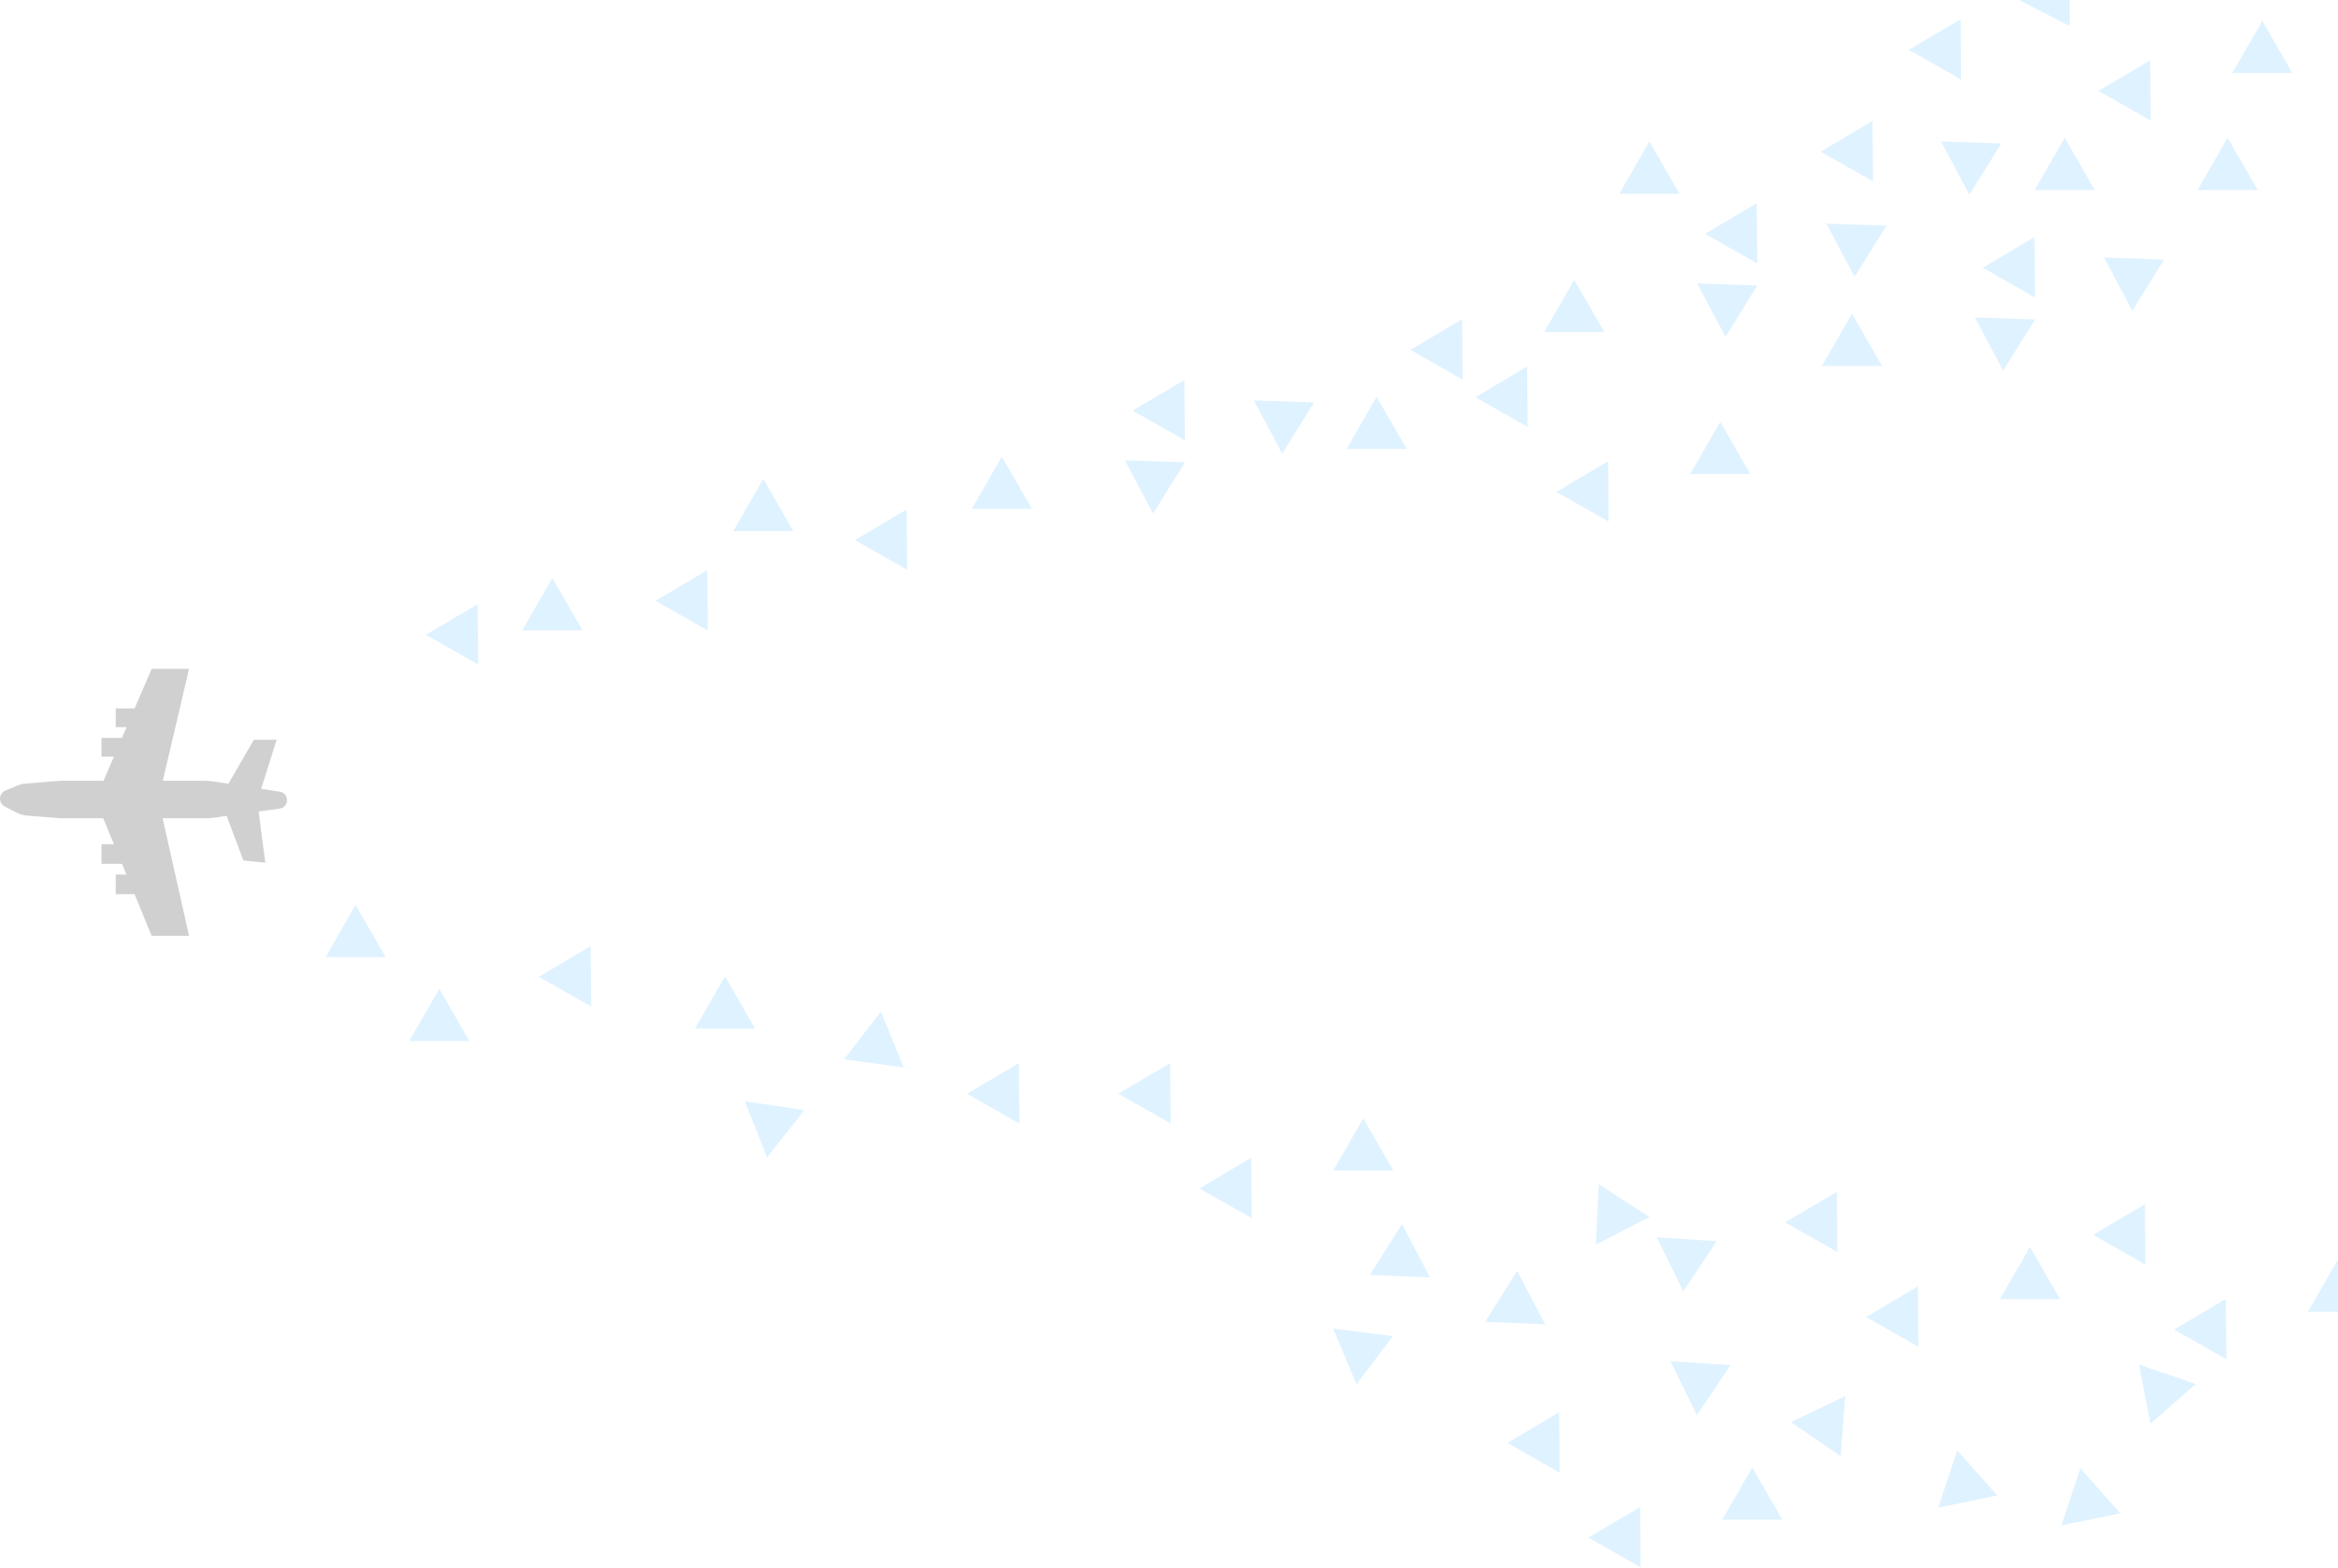
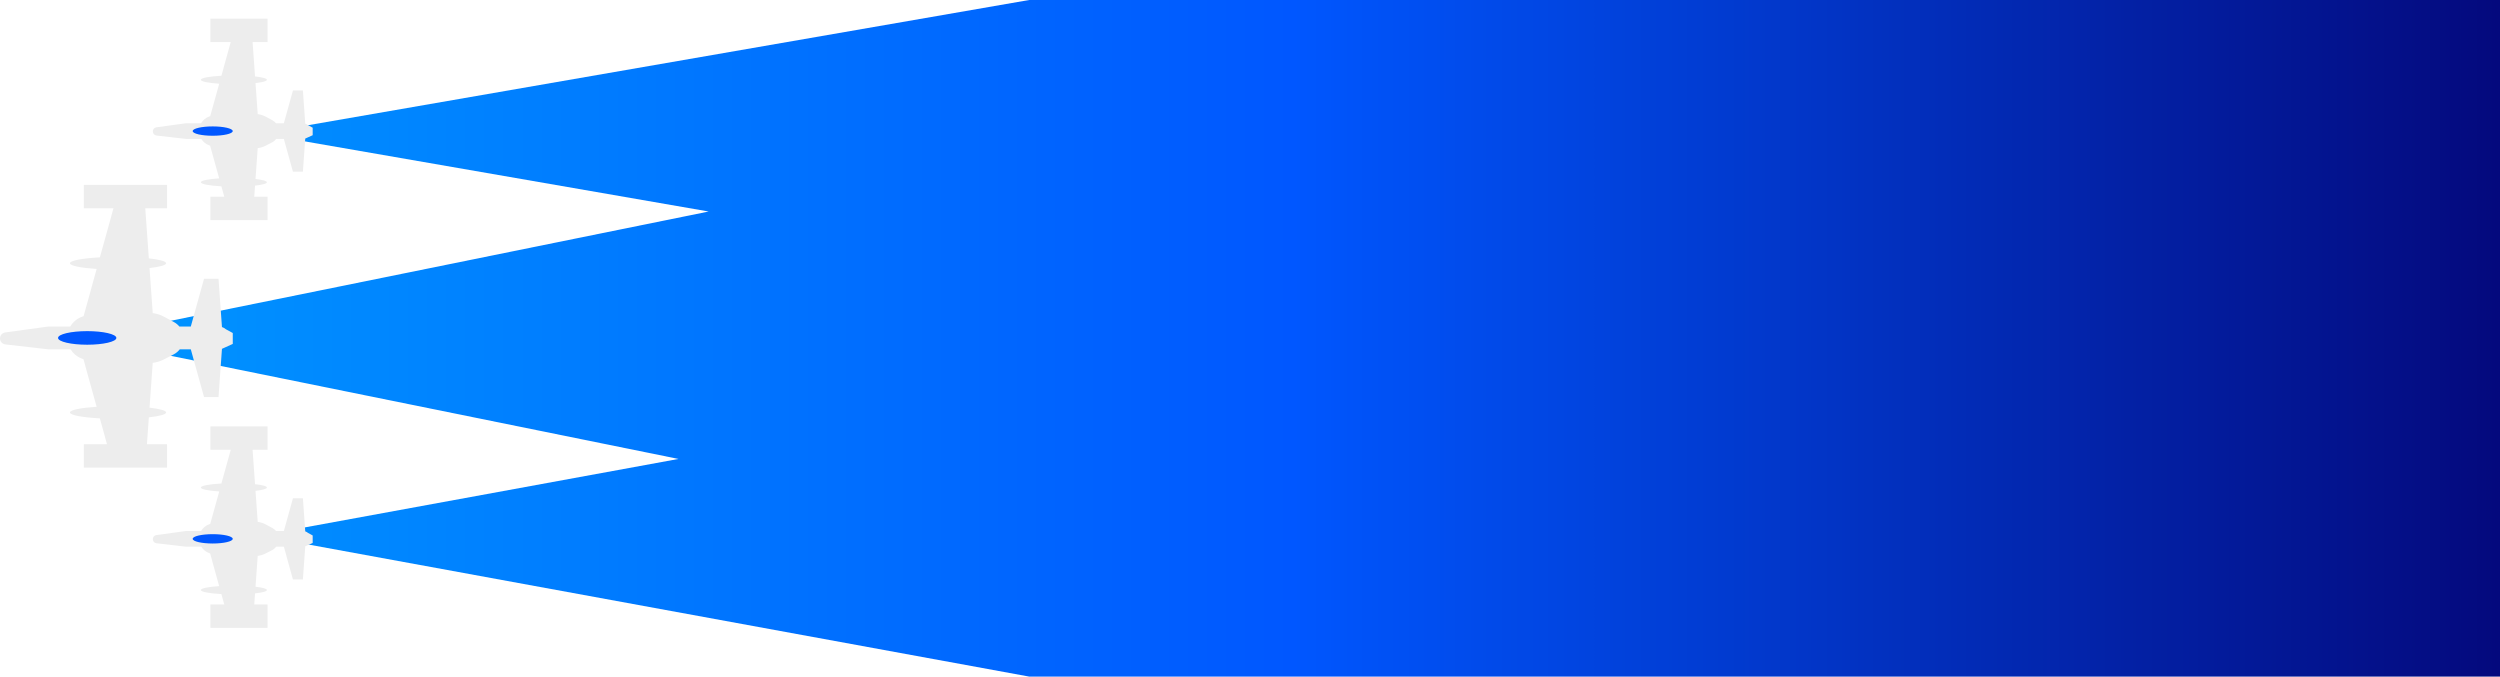
- <svg xmlns="http://www.w3.org/2000/svg" width="6079" height="4076" viewBox="0 0 6079 4076" fill="none">
-   <path d="M6079 909.908V1639.18V2674.98V3183.11V3599.94L373.79 2304.03L549.35 2264.44L373.79 2224.84L820.692 2124.04L637.641 2082.75L822.56 2041.04L408.507 1947.65L578.904 1909.22L408.507 1870.79L6079 528.376L6079 909.908Z" fill="url(#paint0_linear_12_456)" fill-opacity="0.98" id="transition-left-thrust-gradient" />
-   <path d="M491.577 1739.47H394.369L350.103 1842.39H300.884V1891.16H329.126L317.14 1919.03H263.852V1967.8H296.163L269.192 2030.51H157.385L67.101 2037.72C59.447 2038.33 51.937 2040.15 44.849 2043.11L13.982 2056.02C5.515 2059.56 0 2067.86 0 2077.06C0 2085.56 4.712 2093.36 12.225 2097.28L41.615 2112.64C50.81 2117.45 60.873 2120.35 71.208 2121.17L157.385 2128.05H268.422L296.171 2195.4H263.852V2246.5H317.222L328.704 2274.37H300.884V2325.46H349.755L394.369 2433.74H491.577L422.837 2128.05H543.905L589.318 2121.8L632.861 2237.76L689.754 2243.51L672.433 2110.37L727.344 2102.81C738.276 2101.3 746.422 2091.93 746.422 2080.86C746.422 2069.93 738.477 2060.63 727.711 2058.97L679.01 2051.43L719.345 1923.9H660.108L593.847 2038.24L560.529 2033.08C549.462 2031.37 538.281 2030.51 527.084 2030.51H423.258L491.577 1739.47Z" fill="#D0D0D0" id="transition-left-plane" />
-   <path d="M3579.35 1031.86L3501.18 1167.73H3657.53L3579.35 1031.86Z" fill="#DFF2FF" id="transition-left-particle" />
-   <path d="M2604.95 1187.47L2526.78 1323.33H2683.13L2604.95 1187.47Z" fill="#DFF2FF" id="transition-left-particle" />
-   <path d="M1984.67 1245.53L1906.5 1381.39H2062.84L1984.67 1245.53Z" fill="#DFF2FF" id="transition-left-particle" />
-   <path d="M1885.15 2539.12L1806.98 2674.98H1963.32L1885.15 2539.12Z" fill="#DFF2FF" id="transition-left-particle" />
-   <path d="M1142.2 2571.64L1064.03 2707.5H1220.37L1142.2 2571.64Z" fill="#DFF2FF" id="transition-left-particle" />
-   <path d="M1436.14 1503.32L1357.97 1639.18H1514.31L1436.14 1503.32Z" fill="#DFF2FF" id="transition-left-particle" />
-   <path d="M924.637 2353.33L846.466 2489.19H1002.81L924.637 2353.33Z" fill="#DFF2FF" id="transition-left-particle" />
-   <path d="M3416.57 1046.78L3260.32 1041.41L3333.81 1179.88L3416.57 1046.78Z" fill="#DFF2FF" id="transition-left-particle" />
-   <path d="M3080.97 1202.38L2924.72 1197.01L2998.21 1335.48L3080.97 1202.38Z" fill="#DFF2FF" id="transition-left-particle" />
-   <path d="M3801.68 830.292L3666.96 909.908L3803.03 987.166L3801.68 830.292Z" fill="#DFF2FF" id="transition-left-particle" />
-   <path d="M2290.46 2630.87L2194.72 2754.9L2349.63 2776.08L2290.46 2630.87Z" fill="#DFF2FF" id="transition-left-particle" />
-   <path d="M5097.79 49.955L4963.08 129.571L5099.15 206.829L5097.79 49.955Z" fill="#DFF2FF" id="transition-left-particle" />
-   <path d="M2091.41 2887.04L1936.75 2864.06L1994.25 3009.95L2091.41 2887.04Z" fill="#DFF2FF" id="transition-left-particle" />
-   <path d="M2649.06 2764.88L2514.35 2844.49L2650.42 2921.75L2649.06 2764.88Z" fill="#DFF2FF" id="transition-left-particle" />
-   <path d="M3079.56 988.217L2944.84 1067.83L3080.91 1145.09L3079.56 988.217Z" fill="#DFF2FF" id="transition-left-particle" />
-   <path d="M4093.17 727.626L4015 863.488H4171.34L4093.17 727.626Z" fill="#DFF2FF" id="transition-left-particle" />
-   <path d="M4264.57 3919.13L4129.86 3998.74L4265.93 4076L4264.57 3919.13Z" fill="#DFF2FF" id="transition-left-particle" />
-   <path d="M4053.96 3672.95L3919.24 3752.56L4055.31 3829.82L4053.96 3672.95Z" fill="#DFF2FF" id="transition-left-particle" />
-   <path d="M4556.07 3816.46L4477.9 3952.32H4634.24L4556.07 3816.46Z" fill="#DFF2FF" id="transition-left-particle" />
-   <path d="M5787.51 3378L5652.79 3457.62L5788.86 3534.87L5787.51 3378Z" fill="#DFF2FF" id="transition-left-particle" />
-   <path d="M5576.89 3131.82L5442.17 3211.44L5578.24 3288.7L5576.89 3131.82Z" fill="#DFF2FF" id="transition-left-particle" />
-   <path d="M6079 3275.33L6000.83 3411.2H6079V3275.33Z" fill="#DFF2FF" id="transition-left-particle" />
-   <path d="M3621.44 3474.94L3466.32 3455.34L3526.97 3599.94L3621.44 3474.94Z" fill="#DFF2FF" id="transition-left-particle" />
-   <path d="M4986.69 3345.48L4851.98 3425.1L4988.05 3502.36L4986.69 3345.48Z" fill="#DFF2FF" id="transition-left-particle" />
-   <path d="M4776.08 3099.31L4641.36 3178.92L4777.43 3256.18L4776.08 3099.31Z" fill="#DFF2FF" id="transition-left-particle" />
-   <path d="M5278.19 3242.82L5200.02 3378.68H5356.36L5278.19 3242.82Z" fill="#DFF2FF" id="transition-left-particle" />
-   <path d="M5409.03 3818.29L5359.75 3967.18L5512.88 3935.56L5409.03 3818.29Z" fill="#DFF2FF" id="transition-left-particle" />
-   <path d="M5089.01 3771.87L5039.73 3920.76L5192.87 3889.14L5089.01 3771.87Z" fill="#DFF2FF" id="transition-left-particle" />
-   <path d="M5561.29 3548.57L5591.47 3702.5L5709.23 3599.31L5561.29 3548.57Z" fill="#DFF2FF" id="transition-left-particle" />
-   <path d="M4499.25 3550.4L4343.25 3539.94L4412.21 3680.73L4499.25 3550.4Z" fill="#DFF2FF" id="transition-left-particle" />
-   <path d="M4463.64 3227.92L4307.64 3217.46L4376.61 3358.25L4463.64 3227.92Z" fill="#DFF2FF" id="transition-left-particle" />
-   <path d="M4797.67 3630.54L4656.77 3698.51L4785.89 3786.97L4797.67 3630.54Z" fill="#DFF2FF" id="transition-left-particle" />
-   <path d="M3944.8 3305.16L3861.39 3437.84L4017.61 3443.99L3944.8 3305.16Z" fill="#DFF2FF" id="transition-left-particle" />
-   <path d="M3645.21 3183.11L3561.79 3315.8L3718.02 3321.94L3645.21 3183.11Z" fill="#DFF2FF" id="transition-left-particle" />
-   <path d="M4157.07 3079.93L4149.59 3236.63L4288.57 3164.78L4157.07 3079.93Z" fill="#DFF2FF" id="transition-left-particle" />
-   <path d="M3253.14 3011.05L3118.43 3090.67L3254.5 3167.93L3253.14 3011.05Z" fill="#DFF2FF" id="transition-left-particle" />
-   <path d="M3042.52 2764.88L2907.81 2844.49L3043.88 2921.75L3042.52 2764.88Z" fill="#DFF2FF" id="transition-left-particle" />
-   <path d="M3544.64 2908.39L3466.46 3044.25H3622.81L3544.64 2908.39Z" fill="#DFF2FF" id="transition-left-particle" />
-   <path d="M4288.57 367.907L4210.4 503.769H4366.74L4288.57 367.907Z" fill="#DFF2FF" id="transition-left-particle" />
-   <path d="M4181.25 1199.56L4046.54 1279.17L4182.61 1356.43L4181.25 1199.56Z" fill="#DFF2FF" id="transition-left-particle" />
-   <path d="M3970.63 953.381L3835.92 1033L3971.99 1110.25L3970.63 953.381Z" fill="#DFF2FF" id="transition-left-particle" />
-   <path d="M4472.75 1096.89L4394.57 1232.75H4550.92L4472.75 1096.89Z" fill="#DFF2FF" id="transition-left-particle" />
-   <path d="M5368.45 358.359L5290.28 494.222H5446.62L5368.45 358.359Z" fill="#DFF2FF" id="transition-left-particle" />
-   <path d="M5792 358.359L5713.83 494.222H5870.18L5792 358.359Z" fill="#DFF2FF" id="transition-left-particle" />
-   <path d="M5203.35 373.275L5047.1 367.907L5120.59 506.374L5203.35 373.275Z" fill="#DFF2FF" id="transition-left-particle" />
-   <path d="M5590.78 156.787L5456.06 236.403L5592.13 313.661L5590.78 156.787Z" fill="#DFF2FF" id="transition-left-particle" />
-   <path d="M5381.51 0H5248.88L5381.51 67.483V0Z" fill="#DFF2FF" id="transition-left-particle" />
-   <path d="M4868.66 314.712L4733.94 394.328L4870.01 471.586L4868.66 314.712Z" fill="#DFF2FF" id="transition-left-particle" />
-   <path d="M5882.27 54.121L5804.1 189.983H5960.44L5882.27 54.121Z" fill="#DFF2FF" id="transition-left-particle" />
-   <path d="M4904.78 586.939L4748.53 581.57L4822.03 720.037L4904.78 586.939Z" fill="#DFF2FF" id="transition-left-particle" />
-   <path d="M4569.18 742.542L4412.93 737.173L4486.42 875.64L4569.18 742.542Z" fill="#DFF2FF" id="transition-left-particle" />
-   <path d="M4567.77 528.376L4433.06 607.992L4569.13 685.25L4567.77 528.376Z" fill="#DFF2FF" id="transition-left-particle" />
-   <path d="M4815.29 815.878L4737.12 951.741H4893.46L4815.29 815.878Z" fill="#DFF2FF" id="transition-left-particle" />
-   <path d="M5626.9 675.191L5470.65 669.823L5544.15 808.29L5626.9 675.191Z" fill="#DFF2FF" id="transition-left-particle" />
-   <path d="M5291.3 830.794L5135.05 825.426L5208.54 963.893L5291.3 830.794Z" fill="#DFF2FF" id="transition-left-particle" />
-   <path d="M5289.89 616.628L5155.18 696.244L5291.25 773.502L5289.89 616.628Z" fill="#DFF2FF" id="transition-left-particle" />
-   <path d="M1838.99 1482.9L1704.28 1562.51L1840.35 1639.77L1838.99 1482.9Z" fill="#DFF2FF" id="transition-left-particle" />
-   <path d="M2357.44 1324.97L2222.72 1404.59L2358.79 1481.84L2357.44 1324.97Z" fill="#DFF2FF" id="transition-left-particle" />
-   <path d="M1241.85 1571.15L1107.14 1650.76L1243.21 1728.02L1241.85 1571.15Z" fill="#DFF2FF" id="transition-left-particle" />
-   <path d="M1535.79 2460.64L1401.08 2540.25L1537.15 2617.51L1535.79 2460.64Z" fill="#DFF2FF" id="transition-left-particle" />
+ <svg xmlns="http://www.w3.org/2000/svg" width="7803" height="2112" viewBox="0 0 7803 2112" fill="none">
+   <path fill-rule="evenodd" clip-rule="evenodd" d="M3212.21 0H7803V2111.76H3212.21L811.002 1671.84L2117.69 1432.44L263.605 1055.88L2211.87 660.184L811.002 416.94L3212.21 0Z" fill="url(#paint0_linear_28_66)" id="transition-left-thrust-gradient" />
+   <path fill-rule="evenodd" clip-rule="evenodd" d="M261.741 650.057H354.179L311.745 803.25C256.936 806.208 218.307 813.33 218.307 821.646C218.307 829.445 252.284 836.194 301.72 839.442L260.877 986.895L256.786 988.313C240.667 993.9 227.606 1005.01 219.425 1019.09H151.303L16.274 1037.58C6.949 1038.86 -0 1046.82 -0 1056.24C-0 1065.8 7.176 1073.85 16.682 1074.94L151.303 1090.39H220.292C228.039 1103.01 239.785 1113.12 254.197 1118.76L260.502 1121.23L301.604 1269.62C252.231 1272.87 218.307 1279.61 218.307 1287.41C218.307 1295.72 256.879 1302.83 311.625 1305.8L333.958 1386.42H261.741V1459.42H354.179H453.403H521.338V1386.42H458.602L464.568 1302.65C497.519 1299.01 518.481 1293.53 518.481 1287.41C518.481 1281.42 498.43 1276.04 466.723 1272.4L476.689 1132.47C488.685 1131.1 500.367 1127.58 511.157 1122.02L541.994 1106.16C549.533 1102.28 555.96 1096.85 560.969 1090.39H595.561L636.797 1239.26H682.04L692.757 1088.78L693.277 1088.54C695.589 1087.77 697.795 1086.76 699.868 1085.55L726.502 1073.46V1039.38L705.362 1027.88C701.734 1024.71 697.46 1022.27 692.762 1020.77L682.04 870.222H636.797L595.561 1019.09H559.801C555.206 1013.55 549.529 1008.84 542.976 1005.3L511.846 988.508C500.899 982.603 488.98 978.809 476.708 977.283L466.693 836.653C498.417 833.012 518.481 827.639 518.481 821.646C518.481 815.518 497.506 810.038 464.538 806.395L453.403 650.057H521.338V577.057H261.741V650.057Z" fill="#EDEDED" id="transition-left-plane" />
+   <ellipse cx="91.009" cy="21.216" rx="91.009" ry="21.216" transform="matrix(-1 0 0 1 363.18 1033.52)" fill="#0057FF" id="transition-left-plane" />
+   <path fill-rule="evenodd" clip-rule="evenodd" d="M656.729 1403.88H720.215L691.072 1509.1C653.429 1511.13 626.899 1516.02 626.899 1521.73C626.899 1527.09 650.234 1531.72 684.187 1533.95L656.135 1635.22L653.326 1636.2C642.255 1640.03 633.285 1647.67 627.666 1657.34H580.881L488.144 1670.04C481.74 1670.91 476.967 1676.38 476.967 1682.85C476.967 1689.42 481.895 1694.94 488.424 1695.69L580.881 1706.3H628.262C633.582 1714.97 641.649 1721.91 651.548 1725.79L655.878 1727.49L684.106 1829.4C650.197 1831.63 626.899 1836.26 626.899 1841.61C626.899 1847.32 653.39 1852.21 690.989 1854.24L699.994 1886.75H656.729V1959.75H720.215H788.362H835.019V1886.75H793.561L796.03 1852.09C818.66 1849.58 833.057 1845.82 833.057 1841.61C833.057 1837.5 819.286 1833.81 797.51 1831.31L804.365 1735.05C813.108 1733.95 821.615 1731.33 829.493 1727.27L849.205 1717.13C854.383 1714.47 858.797 1710.74 862.237 1706.3H885.996L914.316 1808.55H945.389L952.749 1705.2L953.105 1705.03C954.694 1704.5 956.209 1703.81 957.634 1702.98L975.925 1694.67V1671.27L961.406 1663.37C958.915 1661.2 955.979 1659.52 952.753 1658.49L945.389 1555.09H914.316L885.995 1657.34H861.435C858.279 1653.53 854.381 1650.29 849.88 1647.86L830.245 1637.27C822.173 1632.92 813.411 1630.06 804.382 1628.82L797.489 1532.04C819.277 1529.54 833.057 1525.85 833.057 1521.73C833.057 1517.52 818.651 1513.76 796.009 1511.26L788.362 1403.88H835.019V1330.88H656.729V1403.88Z" fill="#EDEDED" id="transition-left-plane" />
+   <ellipse cx="62.505" cy="14.571" rx="62.505" ry="14.571" transform="matrix(-1 0 0 1 726.397 1667.25)" fill="#0057FF" id="transition-left-plane" />
+   <path fill-rule="evenodd" clip-rule="evenodd" d="M656.729 131.197H720.215L691.072 236.409C653.429 238.441 626.899 243.332 626.899 249.044C626.899 254.4 650.234 259.035 684.187 261.267L656.136 362.536L653.326 363.51C642.255 367.347 633.285 374.98 627.666 384.651H580.881L488.144 397.348C481.74 398.225 476.967 403.696 476.967 410.16C476.967 416.731 481.895 422.258 488.424 423.007L580.881 433.614H628.262C633.582 442.282 641.649 449.225 651.548 453.103L655.878 454.799L684.106 556.709C650.197 558.942 626.899 563.574 626.899 568.927C626.899 574.634 653.39 579.522 690.989 581.556L699.994 614.067H656.729V687.067H720.215H788.362H835.019V614.067H793.561L796.03 579.398C818.66 576.896 833.057 573.134 833.057 568.927C833.057 564.812 819.286 561.123 797.51 558.622L804.365 462.364C813.108 461.265 821.615 458.641 829.493 454.587L849.205 444.444C854.383 441.78 858.797 438.055 862.237 433.614H885.995L914.316 535.859H945.389L952.749 432.509L953.105 432.347C954.694 431.814 956.209 431.122 957.634 430.291L975.925 421.987V398.584L961.406 390.685C958.915 388.51 955.979 386.83 952.753 385.802L945.389 282.406H914.316L885.995 384.651H861.435C858.279 380.841 854.381 377.605 849.88 375.177L830.245 364.585C822.173 360.231 813.411 357.377 804.382 356.13L797.489 259.351C819.277 256.85 833.057 253.16 833.057 249.044C833.057 244.835 818.651 241.072 796.009 238.57L788.362 131.197H835.019V58.197H656.729V131.197Z" fill="#EDEDED" id="transition-left-plane" />
+   <ellipse cx="62.505" cy="14.571" rx="62.505" ry="14.571" transform="matrix(-1 0 0 1 726.397 394.561)" fill="#0057FF" id="transition-left-plane" />
  <defs>
-     <linearGradient id="paint0_linear_12_456" x1="686.735" y1="2039.5" x2="5464.85" y2="2039.5" gradientUnits="userSpaceOnUse">
-       <stop stop-color="white" />
-       <stop offset="0.529" stop-color="white" />
-       <stop offset="1" stop-color="white" />
+     <linearGradient id="paint0_linear_28_66" x1="7803" y1="1055.88" x2="414.075" y2="1055.88" gradientUnits="userSpaceOnUse">
+       <stop stop-color="#04097D" />
+       <stop offset="0.51" stop-color="#0057FF" />
+       <stop offset="1" stop-color="#0094FF" />
    </linearGradient>
  </defs>
</svg>
